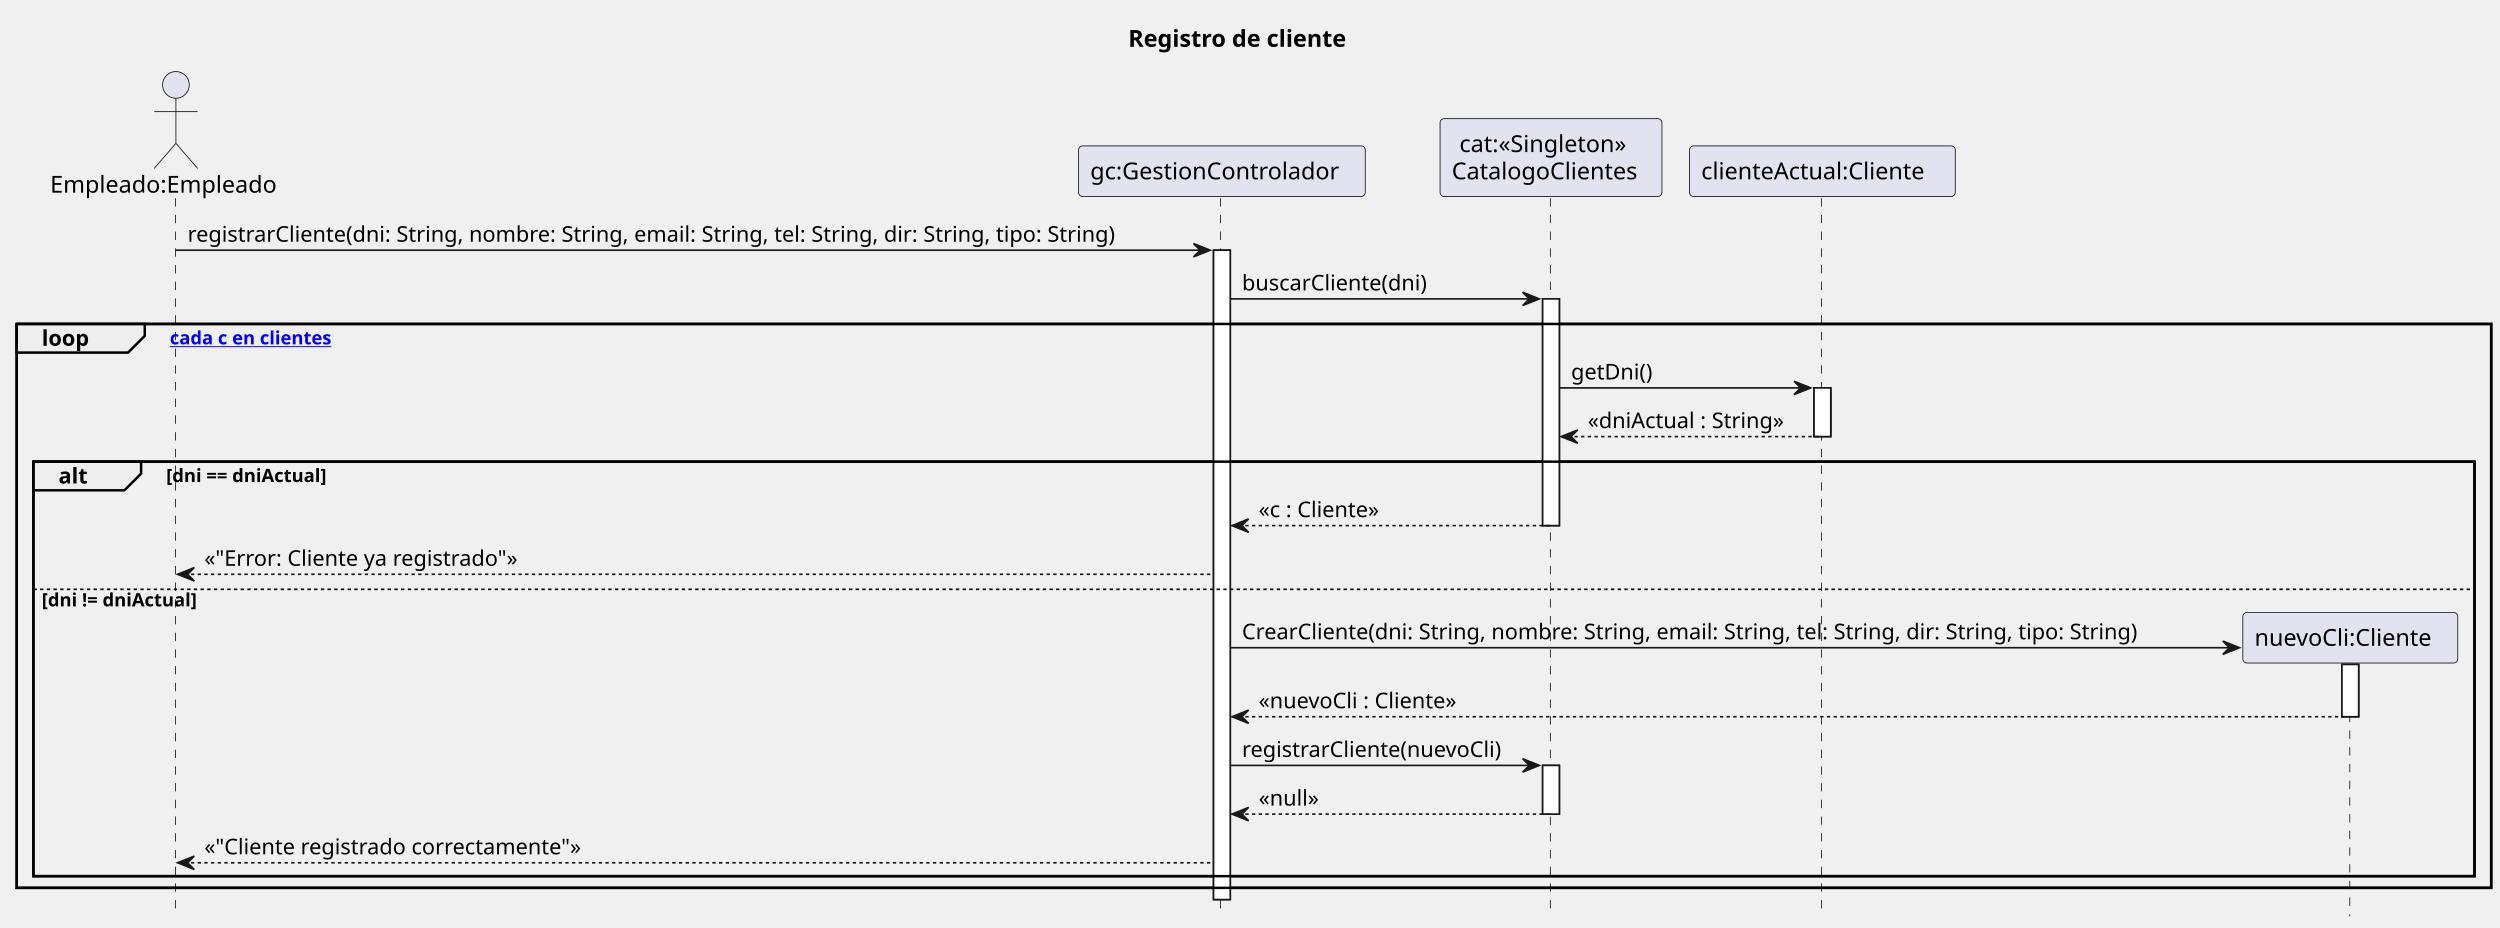
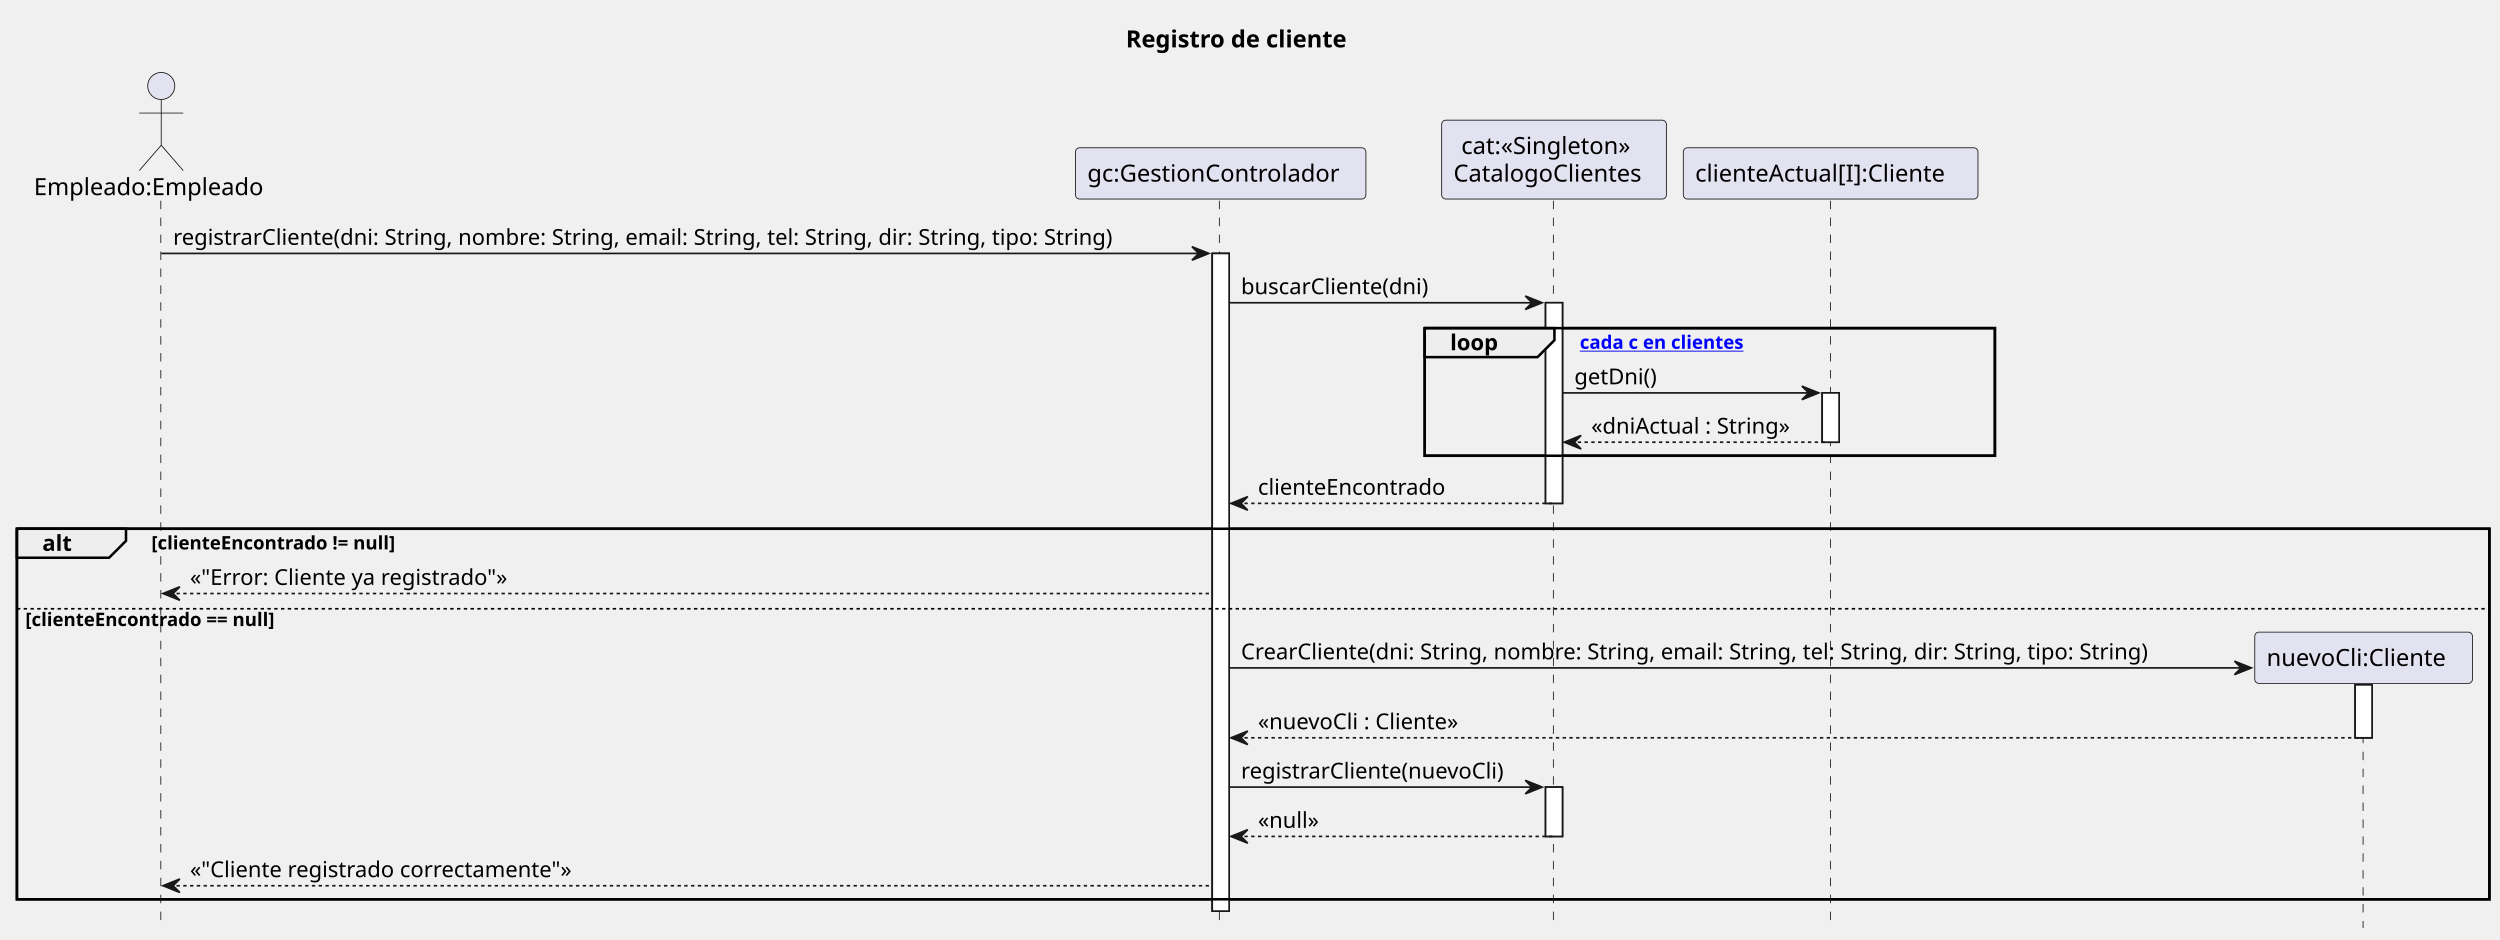
- <svg xmlns="http://www.w3.org/2000/svg" xmlns:xlink="http://www.w3.org/1999/xlink" contentStyleType="text/css" data-diagram-type="SEQUENCE" height="555px" preserveAspectRatio="none" style="width:1496px;height:555px;background:#FFFFFF;" version="1.1" viewBox="0 0 1496 555" width="1496px" zoomAndPan="magnify">
+ <svg xmlns="http://www.w3.org/2000/svg" xmlns:xlink="http://www.w3.org/1999/xlink" contentStyleType="text/css" data-diagram-type="SEQUENCE" height="555px" preserveAspectRatio="none" style="width:1477px;height:555px;background:#FFFFFF;" version="1.1" viewBox="0 0 1477 555" width="1477px" zoomAndPan="magnify">
  <defs />
  <g>
-     <text fill="#000000" font-family="sans-serif" font-size="14" font-weight="bold" lengthAdjust="spacing" textLength="149.454" x="675.139" y="27.995">Registro de cliente</text>
+     <text fill="#000000" font-family="sans-serif" font-size="14" font-weight="bold" lengthAdjust="spacing" textLength="149.454" x="665.139" y="27.995">Registro de cliente</text>
    <g>
-       <rect fill="#FFFFFF" height="388.562" style="stroke:#181818;stroke-width:1;" width="10" x="726.186" y="149.727" />
+       <rect fill="#FFFFFF" height="388.562" style="stroke:#181818;stroke-width:1;" width="10" x="716.186" y="149.727" />
    </g>
    <g>
-       <rect fill="#FFFFFF" height="135.664" style="stroke:#181818;stroke-width:1;" width="10" x="923.119" y="178.859" />
+       <rect fill="#FFFFFF" height="118.531" style="stroke:#181818;stroke-width:1;" width="10" x="913.119" y="178.859" />
    </g>
    <g>
-       <rect fill="#FFFFFF" height="29.133" style="stroke:#181818;stroke-width:1;" width="10" x="923.119" y="458.023" />
+       <rect fill="#FFFFFF" height="29.133" style="stroke:#181818;stroke-width:1;" width="10" x="913.119" y="465.023" />
    </g>
    <g>
-       <rect fill="#FFFFFF" height="29.133" style="stroke:#181818;stroke-width:1;" width="10" x="1085.526" y="232.125" />
+       <rect fill="#FFFFFF" height="29.133" style="stroke:#181818;stroke-width:1;" width="10" x="1076.545" y="232.125" />
    </g>
    <g>
-       <rect fill="#FFFFFF" height="31.297" style="stroke:#181818;stroke-width:1;" width="10" x="1401.419" y="397.594" />
+       <rect fill="#FFFFFF" height="31.297" style="stroke:#181818;stroke-width:1;" width="10" x="1391.419" y="404.594" />
    </g>
-     <rect fill="none" height="337.43" style="stroke:#000000;stroke-width:1.5;" width="1480.732" x="10" y="193.859" />
-     <rect fill="none" height="248.031" style="stroke:#000000;stroke-width:1.5;" width="1460.732" x="20" y="276.258" />
+     <rect fill="none" height="75.398" style="stroke:#000000;stroke-width:1.5;" width="336.852" x="841.735" y="193.859" />
+     <rect fill="none" height="218.898" style="stroke:#000000;stroke-width:1.5;" width="1460.732" x="10" y="312.391" />
    <g class="participant-lifeline" data-entity-uid="part1" data-qualified-name="emp" id="part1-lifeline">
      <g>
-         <rect fill="#000000" fill-opacity="0" height="429.695" width="8" x="101.263" y="118.594" />
-         <line style="stroke:#181818;stroke-width:0.5;stroke-dasharray:5,5;" x1="105" x2="105" y1="118.594" y2="548.289" />
+         <rect fill="#000000" fill-opacity="0" height="429.695" width="8" x="91.263" y="118.594" />
+         <line style="stroke:#181818;stroke-width:0.5;stroke-dasharray:5,5;" x1="95" x2="95" y1="118.594" y2="548.289" />
      </g>
    </g>
    <g class="participant-lifeline" data-entity-uid="part2" data-qualified-name="ctrl" id="part2-lifeline">
      <g>
-         <rect fill="#000000" fill-opacity="0" height="429.695" width="8" x="727.186" y="118.594" />
-         <line style="stroke:#181818;stroke-width:0.5;stroke-dasharray:5,5;" x1="730.398" x2="730.398" y1="118.594" y2="548.289" />
+         <rect fill="#000000" fill-opacity="0" height="429.695" width="8" x="717.186" y="118.594" />
+         <line style="stroke:#181818;stroke-width:0.5;stroke-dasharray:5,5;" x1="720.398" x2="720.398" y1="118.594" y2="548.289" />
      </g>
    </g>
    <g class="participant-lifeline" data-entity-uid="part3" data-qualified-name="cat" id="part3-lifeline">
      <g>
-         <rect fill="#000000" fill-opacity="0" height="429.695" width="8" x="924.119" y="118.594" />
-         <line style="stroke:#181818;stroke-width:0.5;stroke-dasharray:5,5;" x1="927.735" x2="927.735" y1="118.594" y2="548.289" />
+         <rect fill="#000000" fill-opacity="0" height="429.695" width="8" x="914.119" y="118.594" />
+         <line style="stroke:#181818;stroke-width:0.5;stroke-dasharray:5,5;" x1="917.735" x2="917.735" y1="118.594" y2="548.289" />
      </g>
    </g>
    <g class="participant-lifeline" data-entity-uid="part4" data-qualified-name="cliente_actual" id="part4-lifeline">
      <g>
-         <rect fill="#000000" fill-opacity="0" height="429.695" width="8" x="1086.526" y="118.594" />
-         <line style="stroke:#181818;stroke-width:0.5;stroke-dasharray:5,5;" x1="1090.01" x2="1090.01" y1="118.594" y2="548.289" />
+         <rect fill="#000000" fill-opacity="0" height="429.695" width="8" x="1077.545" y="118.594" />
+         <line style="stroke:#181818;stroke-width:0.5;stroke-dasharray:5,5;" x1="1081.503" x2="1081.503" y1="118.594" y2="548.289" />
      </g>
    </g>
    <g class="participant-lifeline" data-entity-uid="part5" data-qualified-name="nuevo_cli" id="part5-lifeline">
      <g>
-         <rect fill="#000000" fill-opacity="0" height="151.18" width="8" x="1402.419" y="397.109" />
-         <line style="stroke:#181818;stroke-width:0.5;stroke-dasharray:5,5;" x1="1406.107" x2="1406.107" y1="397.109" y2="548.289" />
+         <rect fill="#000000" fill-opacity="0" height="144.18" width="8" x="1392.419" y="404.109" />
+         <line style="stroke:#181818;stroke-width:0.5;stroke-dasharray:5,5;" x1="1396.107" x2="1396.107" y1="404.109" y2="548.289" />
      </g>
    </g>
    <g class="participant participant-head" data-entity-uid="part1" data-qualified-name="emp" id="part1-head">
-       <text fill="#000000" font-family="sans-serif" font-size="14" lengthAdjust="spacing" textLength="144.525" x="30" y="115.292">Empleado:Empleado</text>
-       <ellipse cx="105.263" cy="50.797" fill="#E2E2F0" rx="8" ry="8" style="stroke:#181818;stroke-width:0.5;" />
-       <path d="M105.263,58.797 L105.263,85.797 M92.263,66.797 L118.263,66.797 M105.263,85.797 L92.263,100.797 M105.263,85.797 L118.263,100.797" fill="none" style="stroke:#181818;stroke-width:0.5;" />
+       <text fill="#000000" font-family="sans-serif" font-size="14" lengthAdjust="spacing" textLength="144.525" x="20" y="115.292">Empleado:Empleado</text>
+       <ellipse cx="95.263" cy="50.797" fill="#E2E2F0" rx="8" ry="8" style="stroke:#181818;stroke-width:0.5;" />
+       <path d="M95.263,58.797 L95.263,85.797 M82.263,66.797 L108.263,66.797 M95.263,85.797 L82.263,100.797 M95.263,85.797 L108.263,100.797" fill="none" style="stroke:#181818;stroke-width:0.5;" />
    </g>
    <g class="participant participant-head" data-entity-uid="part2" data-qualified-name="ctrl" id="part2-head">
-       <rect fill="#E2E2F0" height="30.297" rx="2.5" ry="2.5" style="stroke:#181818;stroke-width:0.5;" width="171.575" x="645.398" y="87.297" />
-       <text fill="#000000" font-family="sans-serif" font-size="14" lengthAdjust="spacing" textLength="157.575" x="652.398" y="107.292">gc:GestionControlador</text>
+       <rect fill="#E2E2F0" height="30.297" rx="2.5" ry="2.5" style="stroke:#181818;stroke-width:0.5;" width="171.575" x="635.398" y="87.297" />
+       <text fill="#000000" font-family="sans-serif" font-size="14" lengthAdjust="spacing" textLength="157.575" x="642.398" y="107.292">gc:GestionControlador</text>
    </g>
    <g class="participant participant-head" data-entity-uid="part3" data-qualified-name="cat" id="part3-head">
-       <rect fill="#E2E2F0" height="46.594" rx="2.5" ry="2.5" style="stroke:#181818;stroke-width:0.5;" width="132.768" x="861.735" y="71" />
-       <text fill="#000000" font-family="sans-serif" font-size="14" lengthAdjust="spacing" textLength="109.58" x="873.329" y="90.995">cat:«Singleton»</text>
-       <text fill="#000000" font-family="sans-serif" font-size="14" lengthAdjust="spacing" textLength="118.768" x="868.735" y="107.292">CatalogoClientes</text>
+       <rect fill="#E2E2F0" height="46.594" rx="2.5" ry="2.5" style="stroke:#181818;stroke-width:0.5;" width="132.768" x="851.735" y="71" />
+       <text fill="#000000" font-family="sans-serif" font-size="14" lengthAdjust="spacing" textLength="109.58" x="863.329" y="90.995">cat:«Singleton»</text>
+       <text fill="#000000" font-family="sans-serif" font-size="14" lengthAdjust="spacing" textLength="118.768" x="858.735" y="107.292">CatalogoClientes</text>
    </g>
    <g class="participant participant-head" data-entity-uid="part4" data-qualified-name="cliente_actual" id="part4-head">
-       <rect fill="#E2E2F0" height="30.297" rx="2.5" ry="2.5" style="stroke:#181818;stroke-width:0.5;" width="159.031" x="1011.01" y="87.297" />
-       <text fill="#000000" font-family="sans-serif" font-size="14" lengthAdjust="spacing" textLength="145.031" x="1018.01" y="107.292">clienteActual:Cliente</text>
+       <rect fill="#E2E2F0" height="30.297" rx="2.5" ry="2.5" style="stroke:#181818;stroke-width:0.5;" width="174.084" x="994.503" y="87.297" />
+       <text fill="#000000" font-family="sans-serif" font-size="14" lengthAdjust="spacing" textLength="160.084" x="1001.503" y="107.292">clienteActual[I]:Cliente</text>
    </g>
    <g>
-       <rect fill="#FFFFFF" height="388.562" style="stroke:#181818;stroke-width:1;" width="10" x="726.186" y="149.727" />
+       <rect fill="#FFFFFF" height="388.562" style="stroke:#181818;stroke-width:1;" width="10" x="716.186" y="149.727" />
    </g>
    <g>
-       <rect fill="#FFFFFF" height="135.664" style="stroke:#181818;stroke-width:1;" width="10" x="923.119" y="178.859" />
+       <rect fill="#FFFFFF" height="118.531" style="stroke:#181818;stroke-width:1;" width="10" x="913.119" y="178.859" />
    </g>
    <g>
-       <rect fill="#FFFFFF" height="29.133" style="stroke:#181818;stroke-width:1;" width="10" x="923.119" y="458.023" />
+       <rect fill="#FFFFFF" height="29.133" style="stroke:#181818;stroke-width:1;" width="10" x="913.119" y="465.023" />
    </g>
    <g>
-       <rect fill="#FFFFFF" height="29.133" style="stroke:#181818;stroke-width:1;" width="10" x="1085.526" y="232.125" />
+       <rect fill="#FFFFFF" height="29.133" style="stroke:#181818;stroke-width:1;" width="10" x="1076.545" y="232.125" />
    </g>
    <g>
-       <rect fill="#FFFFFF" height="31.297" style="stroke:#181818;stroke-width:1;" width="10" x="1401.419" y="397.594" />
+       <rect fill="#FFFFFF" height="31.297" style="stroke:#181818;stroke-width:1;" width="10" x="1391.419" y="404.594" />
    </g>
    <g class="message" data-entity-1="part1" data-entity-2="part2" id="msg1">
-       <polygon fill="#181818" points="714.186,145.727,724.186,149.727,714.186,153.727,718.186,149.727" style="stroke:#181818;stroke-width:1;" />
-       <line style="stroke:#181818;stroke-width:1;" x1="105.263" x2="720.186" y1="149.727" y2="149.727" />
-       <text fill="#000000" font-family="sans-serif" font-size="13" lengthAdjust="spacing" textLength="601.923" x="112.263" y="144.661">registrarCliente(dni: String, nombre: String, email: String, tel: String, dir: String, tipo: String)</text>
+       <polygon fill="#181818" points="704.186,145.727,714.186,149.727,704.186,153.727,708.186,149.727" style="stroke:#181818;stroke-width:1;" />
+       <line style="stroke:#181818;stroke-width:1;" x1="95.263" x2="710.186" y1="149.727" y2="149.727" />
+       <text fill="#000000" font-family="sans-serif" font-size="13" lengthAdjust="spacing" textLength="601.923" x="102.263" y="144.661">registrarCliente(dni: String, nombre: String, email: String, tel: String, dir: String, tipo: String)</text>
    </g>
    <g class="message" data-entity-1="part2" data-entity-2="part3" id="msg2">
-       <polygon fill="#181818" points="911.119,174.859,921.119,178.859,911.119,182.859,915.119,178.859" style="stroke:#181818;stroke-width:1;" />
-       <line style="stroke:#181818;stroke-width:1;" x1="736.186" x2="917.119" y1="178.859" y2="178.859" />
-       <text fill="#000000" font-family="sans-serif" font-size="13" lengthAdjust="spacing" textLength="119.603" x="743.186" y="173.793">buscarCliente(dni)</text>
+       <polygon fill="#181818" points="901.119,174.859,911.119,178.859,901.119,182.859,905.119,178.859" style="stroke:#181818;stroke-width:1;" />
+       <line style="stroke:#181818;stroke-width:1;" x1="726.186" x2="907.119" y1="178.859" y2="178.859" />
+       <text fill="#000000" font-family="sans-serif" font-size="13" lengthAdjust="spacing" textLength="119.603" x="733.186" y="173.793">buscarCliente(dni)</text>
    </g>
-     <path d="M10,193.859 L86.624,193.859 L86.624,200.992 L76.624,210.992 L10,210.992 L10,193.859" fill="#EEEEEE" style="stroke:#000000;stroke-width:1.5;" />
-     <rect fill="none" height="337.43" style="stroke:#000000;stroke-width:1.5;" width="1480.732" x="10" y="193.859" />
-     <text fill="#000000" font-family="sans-serif" font-size="13" font-weight="bold" lengthAdjust="spacing" textLength="31.624" x="25" y="206.926">loop</text>
+     <path d="M841.735,193.859 L918.359,193.859 L918.359,200.992 L908.359,210.992 L841.735,210.992 L841.735,193.859" fill="#EEEEEE" style="stroke:#000000;stroke-width:1.5;" />
+     <rect fill="none" height="75.398" style="stroke:#000000;stroke-width:1.5;" width="336.852" x="841.735" y="193.859" />
+     <text fill="#000000" font-family="sans-serif" font-size="13" font-weight="bold" lengthAdjust="spacing" textLength="31.624" x="856.735" y="206.926">loop</text>
    <a href="para" target="_top" title="para" xlink:actuate="onRequest" xlink:href="para" xlink:show="new" xlink:title="para" xlink:type="simple">
-       <text fill="#0000FF" font-family="sans-serif" font-size="11" font-weight="bold" lengthAdjust="spacing" text-decoration="underline" textLength="111.16" x="101.624" y="206.07">cada c en clientes</text>
+       <text fill="#0000FF" font-family="sans-serif" font-size="11" font-weight="bold" lengthAdjust="spacing" text-decoration="underline" textLength="111.16" x="933.359" y="206.07">cada c en clientes</text>
    </a>
    <g class="message" data-entity-1="part3" data-entity-2="part4" id="msg3">
-       <polygon fill="#181818" points="1073.526,228.125,1083.526,232.125,1073.526,236.125,1077.526,232.125" style="stroke:#181818;stroke-width:1;" />
-       <line style="stroke:#181818;stroke-width:1;" x1="933.119" x2="1079.526" y1="232.125" y2="232.125" />
-       <text fill="#000000" font-family="sans-serif" font-size="13" lengthAdjust="spacing" textLength="53.352" x="940.119" y="227.059">getDni()</text>
+       <polygon fill="#181818" points="1064.545,228.125,1074.545,232.125,1064.545,236.125,1068.545,232.125" style="stroke:#181818;stroke-width:1;" />
+       <line style="stroke:#181818;stroke-width:1;" x1="923.119" x2="1070.545" y1="232.125" y2="232.125" />
+       <text fill="#000000" font-family="sans-serif" font-size="13" lengthAdjust="spacing" textLength="53.352" x="930.119" y="227.059">getDni()</text>
    </g>
    <g class="message" data-entity-1="part4" data-entity-2="part3" id="msg4">
-       <polygon fill="#181818" points="944.119,257.258,934.119,261.258,944.119,265.258,940.119,261.258" style="stroke:#181818;stroke-width:1;" />
-       <line style="stroke:#181818;stroke-width:1;stroke-dasharray:2,2;" x1="938.119" x2="1089.526" y1="261.258" y2="261.258" />
-       <text fill="#000000" font-family="sans-serif" font-size="13" lengthAdjust="spacing" textLength="128.407" x="950.119" y="256.192">«dniActual : String»</text>
+       <polygon fill="#181818" points="934.119,257.258,924.119,261.258,934.119,265.258,930.119,261.258" style="stroke:#181818;stroke-width:1;" />
+       <line style="stroke:#181818;stroke-width:1;stroke-dasharray:2,2;" x1="928.119" x2="1080.545" y1="261.258" y2="261.258" />
+       <text fill="#000000" font-family="sans-serif" font-size="13" lengthAdjust="spacing" textLength="128.407" x="940.119" y="256.192">«dniActual : String»</text>
    </g>
-     <path d="M20,276.258 L84.443,276.258 L84.443,283.391 L74.443,293.391 L20,293.391 L20,276.258" fill="#EEEEEE" style="stroke:#000000;stroke-width:1.5;" />
-     <rect fill="none" height="248.031" style="stroke:#000000;stroke-width:1.5;" width="1460.732" x="20" y="276.258" />
-     <text fill="#000000" font-family="sans-serif" font-size="13" font-weight="bold" lengthAdjust="spacing" textLength="19.443" x="35" y="289.325">alt</text>
-     <text fill="#000000" font-family="sans-serif" font-size="11" font-weight="bold" lengthAdjust="spacing" textLength="114.415" x="99.443" y="288.468">[dni == dniActual]</text>
    <g class="message" data-entity-1="part3" data-entity-2="part2" id="msg5">
-       <polygon fill="#181818" points="747.186,310.523,737.186,314.523,747.186,318.523,743.186,314.523" style="stroke:#181818;stroke-width:1;" />
-       <line style="stroke:#181818;stroke-width:1;stroke-dasharray:2,2;" x1="741.186" x2="927.119" y1="314.523" y2="314.523" />
-       <text fill="#000000" font-family="sans-serif" font-size="13" lengthAdjust="spacing" textLength="81.332" x="753.186" y="309.457">«c : Cliente»</text>
+       <polygon fill="#181818" points="737.186,293.391,727.186,297.391,737.186,301.391,733.186,297.391" style="stroke:#181818;stroke-width:1;" />
+       <line style="stroke:#181818;stroke-width:1;stroke-dasharray:2,2;" x1="731.186" x2="917.119" y1="297.391" y2="297.391" />
+       <text fill="#000000" font-family="sans-serif" font-size="13" lengthAdjust="spacing" textLength="118.111" x="743.186" y="292.325">clienteEncontrado</text>
    </g>
+     <path d="M10,312.391 L74.443,312.391 L74.443,319.523 L64.443,329.523 L10,329.523 L10,312.391" fill="#EEEEEE" style="stroke:#000000;stroke-width:1.5;" />
+     <rect fill="none" height="218.898" style="stroke:#000000;stroke-width:1.5;" width="1460.732" x="10" y="312.391" />
+     <text fill="#000000" font-family="sans-serif" font-size="13" font-weight="bold" lengthAdjust="spacing" textLength="19.443" x="25" y="325.457">alt</text>
+     <text fill="#000000" font-family="sans-serif" font-size="11" font-weight="bold" lengthAdjust="spacing" textLength="168.013" x="89.443" y="324.601">[clienteEncontrado != null]</text>
    <g class="message" data-entity-1="part2" data-entity-2="part1" id="msg6">
-       <polygon fill="#181818" points="116.263,339.656,106.263,343.656,116.263,347.656,112.263,343.656" style="stroke:#181818;stroke-width:1;" />
-       <line style="stroke:#181818;stroke-width:1;stroke-dasharray:2,2;" x1="110.263" x2="725.186" y1="343.656" y2="343.656" />
-       <text fill="#000000" font-family="sans-serif" font-size="13" lengthAdjust="spacing" textLength="204.731" x="122.263" y="338.59">«"Error: Cliente ya registrado"»</text>
+       <polygon fill="#181818" points="106.263,346.656,96.263,350.656,106.263,354.656,102.263,350.656" style="stroke:#181818;stroke-width:1;" />
+       <line style="stroke:#181818;stroke-width:1;stroke-dasharray:2,2;" x1="100.263" x2="715.186" y1="350.656" y2="350.656" />
+       <text fill="#000000" font-family="sans-serif" font-size="13" lengthAdjust="spacing" textLength="204.731" x="112.263" y="345.59">«"Error: Cliente ya registrado"»</text>
    </g>
-     <line style="stroke:#000000;stroke-width:1;stroke-dasharray:2,2;" x1="20" x2="1480.732" y1="352.656" y2="352.656" />
-     <text fill="#000000" font-family="sans-serif" font-size="11" font-weight="bold" lengthAdjust="spacing" textLength="110.215" x="25" y="362.867">[dni != dniActual]</text>
+     <line style="stroke:#000000;stroke-width:1;stroke-dasharray:2,2;" x1="10" x2="1470.732" y1="359.656" y2="359.656" />
+     <text fill="#000000" font-family="sans-serif" font-size="11" font-weight="bold" lengthAdjust="spacing" textLength="172.213" x="15" y="369.867">[clienteEncontrado == null]</text>
    <g class="message" data-entity-1="part2" data-entity-2="part5" id="msg7">
-       <polygon fill="#181818" points="1330.107,383.594,1340.107,387.594,1330.107,391.594,1334.107,387.594" style="stroke:#181818;stroke-width:1;" />
-       <line style="stroke:#181818;stroke-width:1;" x1="736.186" x2="1336.107" y1="387.594" y2="387.594" />
-       <text fill="#000000" font-family="sans-serif" font-size="13" lengthAdjust="spacing" textLength="581.921" x="743.186" y="382.528">CrearCliente(dni: String, nombre: String, email: String, tel: String, dir: String, tipo: String)</text>
+       <polygon fill="#181818" points="1320.107,390.594,1330.107,394.594,1320.107,398.594,1324.107,394.594" style="stroke:#181818;stroke-width:1;" />
+       <line style="stroke:#181818;stroke-width:1;" x1="726.186" x2="1326.107" y1="394.594" y2="394.594" />
+       <text fill="#000000" font-family="sans-serif" font-size="13" lengthAdjust="spacing" textLength="581.921" x="733.186" y="389.528">CrearCliente(dni: String, nombre: String, email: String, tel: String, dir: String, tipo: String)</text>
    </g>
-     <rect fill="#E2E2F0" height="30.297" rx="2.5" ry="2.5" style="stroke:#181818;stroke-width:0.5;" width="128.625" x="1342.107" y="366.461" />
-     <text fill="#000000" font-family="sans-serif" font-size="14" lengthAdjust="spacing" textLength="114.625" x="1349.107" y="386.456">nuevoCli:Cliente</text>
+     <rect fill="#E2E2F0" height="30.297" rx="2.5" ry="2.5" style="stroke:#181818;stroke-width:0.5;" width="128.625" x="1332.107" y="373.461" />
+     <text fill="#000000" font-family="sans-serif" font-size="14" lengthAdjust="spacing" textLength="114.625" x="1339.107" y="393.456">nuevoCli:Cliente</text>
    <g class="message" data-entity-1="part5" data-entity-2="part2" id="msg9">
-       <polygon fill="#181818" points="747.186,424.891,737.186,428.891,747.186,432.891,743.186,428.891" style="stroke:#181818;stroke-width:1;" />
-       <line style="stroke:#181818;stroke-width:1;stroke-dasharray:2,2;" x1="741.186" x2="1405.419" y1="428.891" y2="428.891" />
-       <text fill="#000000" font-family="sans-serif" font-size="13" lengthAdjust="spacing" textLength="130.609" x="753.186" y="423.825">«nuevoCli : Cliente»</text>
+       <polygon fill="#181818" points="737.186,431.891,727.186,435.891,737.186,439.891,733.186,435.891" style="stroke:#181818;stroke-width:1;" />
+       <line style="stroke:#181818;stroke-width:1;stroke-dasharray:2,2;" x1="731.186" x2="1395.419" y1="435.891" y2="435.891" />
+       <text fill="#000000" font-family="sans-serif" font-size="13" lengthAdjust="spacing" textLength="130.609" x="743.186" y="430.825">«nuevoCli : Cliente»</text>
    </g>
    <g class="message" data-entity-1="part2" data-entity-2="part3" id="msg10">
-       <polygon fill="#181818" points="911.119,454.023,921.119,458.023,911.119,462.023,915.119,458.023" style="stroke:#181818;stroke-width:1;" />
-       <line style="stroke:#181818;stroke-width:1;" x1="736.186" x2="917.119" y1="458.023" y2="458.023" />
-       <text fill="#000000" font-family="sans-serif" font-size="13" lengthAdjust="spacing" textLength="167.934" x="743.186" y="452.957">registrarCliente(nuevoCli)</text>
+       <polygon fill="#181818" points="901.119,461.023,911.119,465.023,901.119,469.023,905.119,465.023" style="stroke:#181818;stroke-width:1;" />
+       <line style="stroke:#181818;stroke-width:1;" x1="726.186" x2="907.119" y1="465.023" y2="465.023" />
+       <text fill="#000000" font-family="sans-serif" font-size="13" lengthAdjust="spacing" textLength="167.934" x="733.186" y="459.957">registrarCliente(nuevoCli)</text>
    </g>
    <g class="message" data-entity-1="part3" data-entity-2="part2" id="msg11">
-       <polygon fill="#181818" points="747.186,483.156,737.186,487.156,747.186,491.156,743.186,487.156" style="stroke:#181818;stroke-width:1;" />
-       <line style="stroke:#181818;stroke-width:1;stroke-dasharray:2,2;" x1="741.186" x2="927.119" y1="487.156" y2="487.156" />
-       <text fill="#000000" font-family="sans-serif" font-size="13" lengthAdjust="spacing" textLength="39.609" x="753.186" y="482.09">«null»</text>
+       <polygon fill="#181818" points="737.186,490.156,727.186,494.156,737.186,498.156,733.186,494.156" style="stroke:#181818;stroke-width:1;" />
+       <line style="stroke:#181818;stroke-width:1;stroke-dasharray:2,2;" x1="731.186" x2="917.119" y1="494.156" y2="494.156" />
+       <text fill="#000000" font-family="sans-serif" font-size="13" lengthAdjust="spacing" textLength="39.609" x="743.186" y="489.09">«null»</text>
    </g>
    <g class="message" data-entity-1="part2" data-entity-2="part1" id="msg12">
-       <polygon fill="#181818" points="116.263,512.289,106.263,516.289,116.263,520.289,112.263,516.289" style="stroke:#181818;stroke-width:1;" />
-       <line style="stroke:#181818;stroke-width:1;stroke-dasharray:2,2;" x1="110.263" x2="725.186" y1="516.289" y2="516.289" />
-       <text fill="#000000" font-family="sans-serif" font-size="13" lengthAdjust="spacing" textLength="244.353" x="122.263" y="511.223">«"Cliente registrado correctamente"»</text>
+       <polygon fill="#181818" points="106.263,519.289,96.263,523.289,106.263,527.289,102.263,523.289" style="stroke:#181818;stroke-width:1;" />
+       <line style="stroke:#181818;stroke-width:1;stroke-dasharray:2,2;" x1="100.263" x2="715.186" y1="523.289" y2="523.289" />
+       <text fill="#000000" font-family="sans-serif" font-size="13" lengthAdjust="spacing" textLength="244.353" x="112.263" y="518.223">«"Cliente registrado correctamente"»</text>
    </g>
  </g>
</svg>
